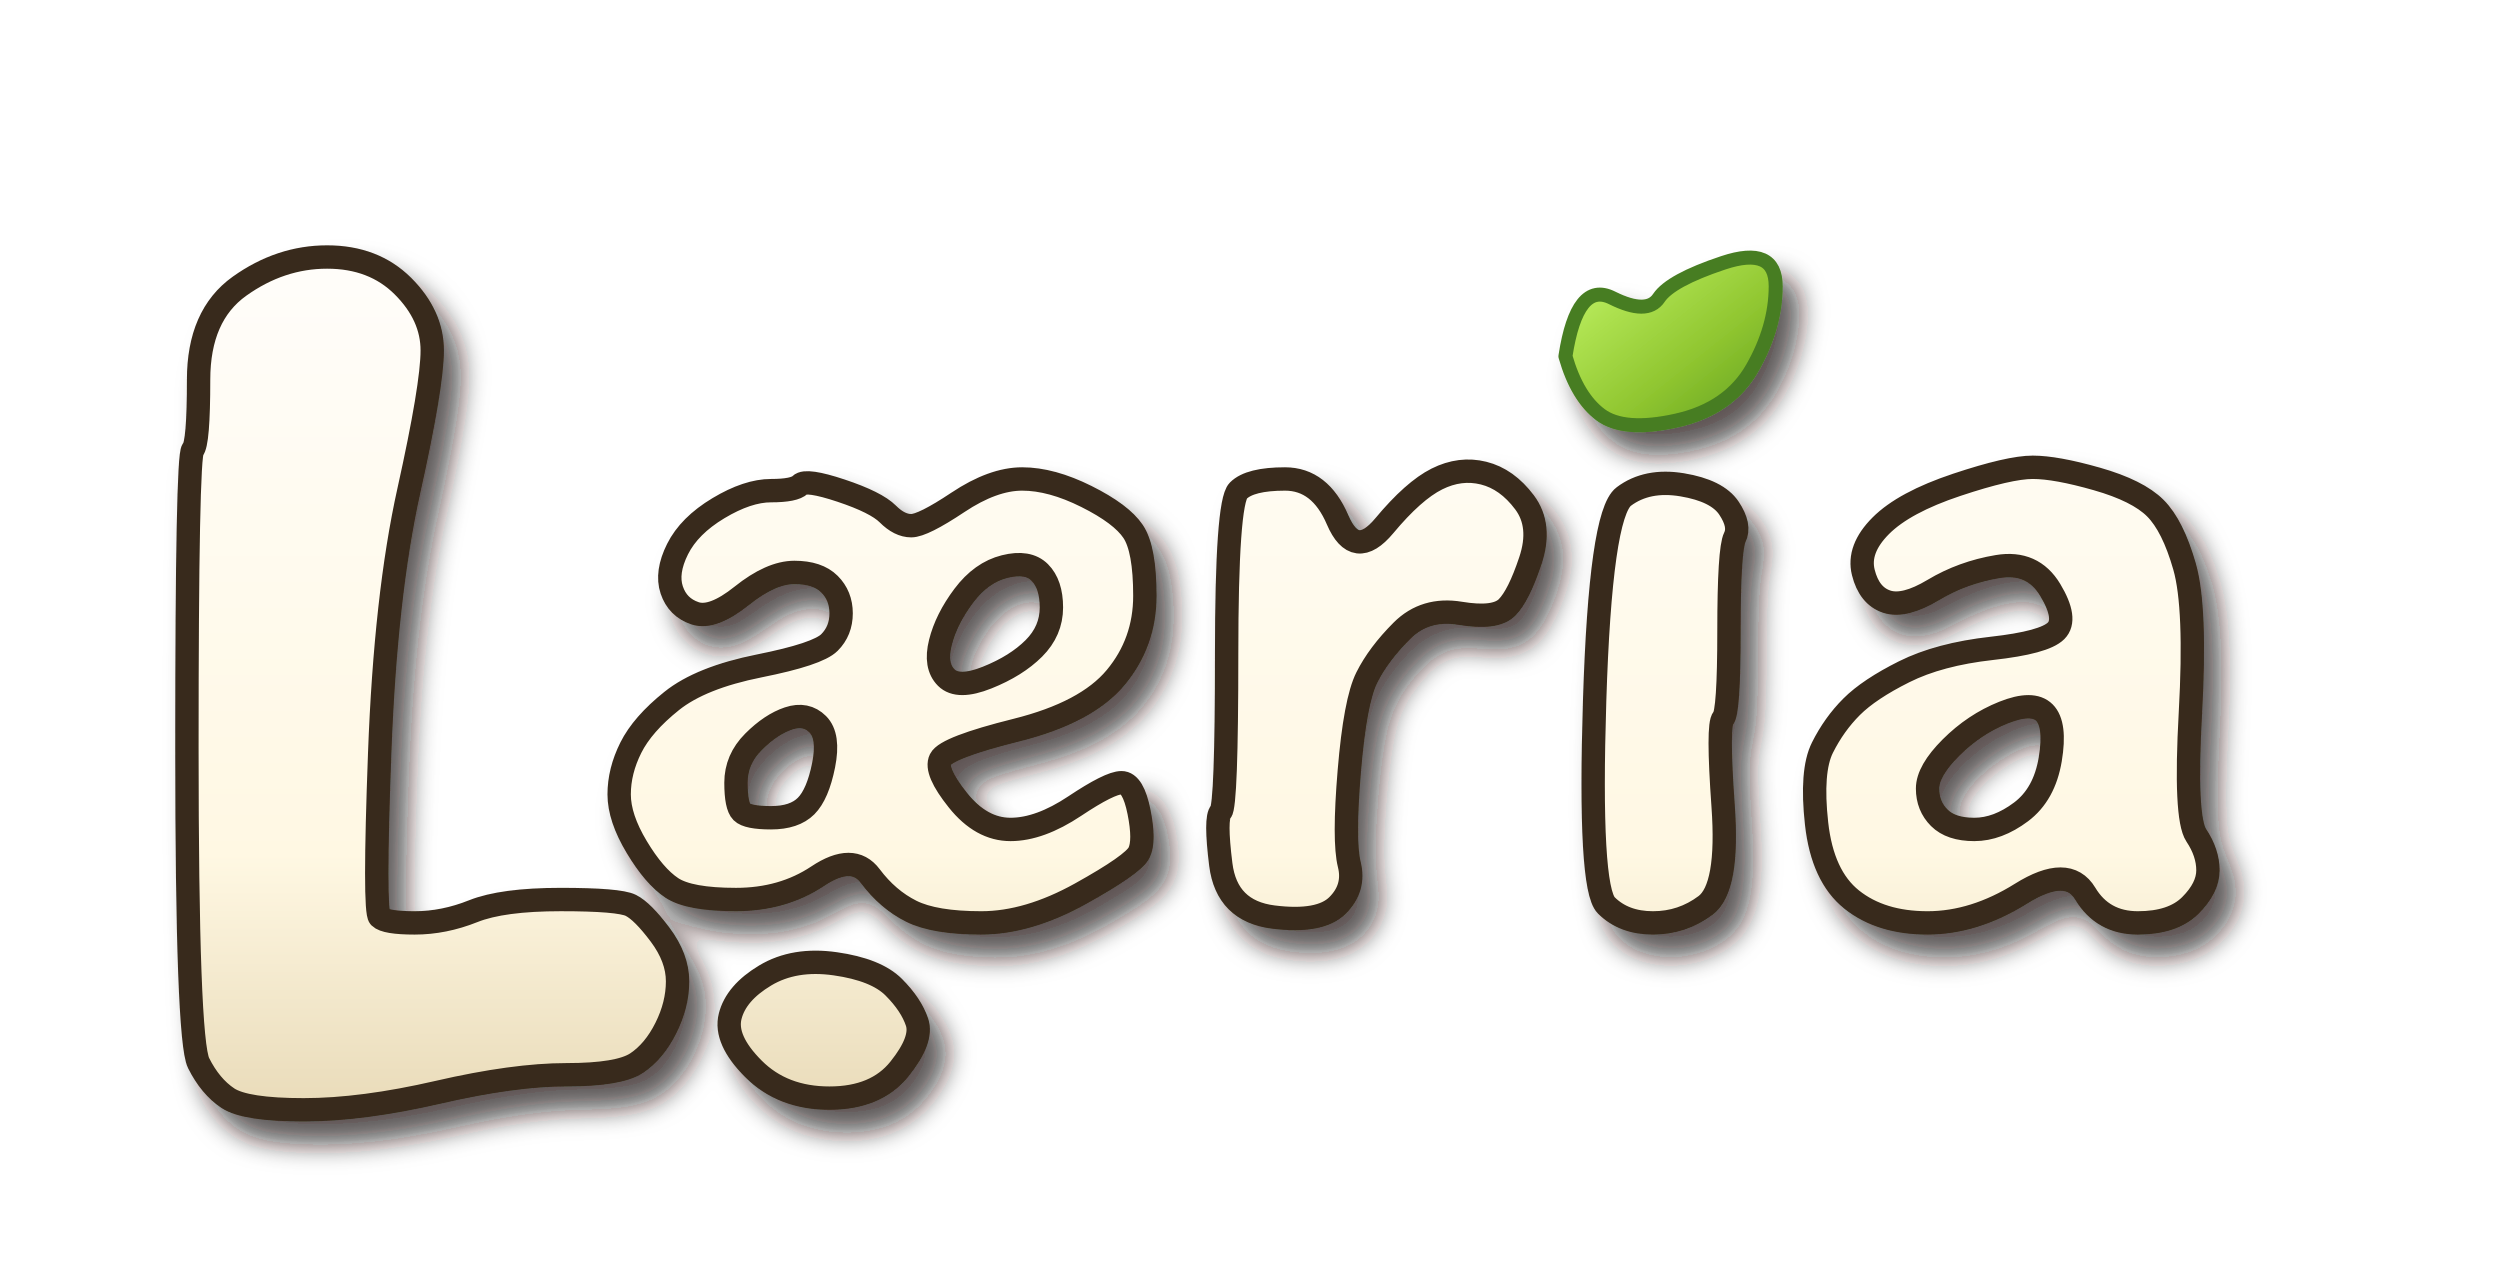
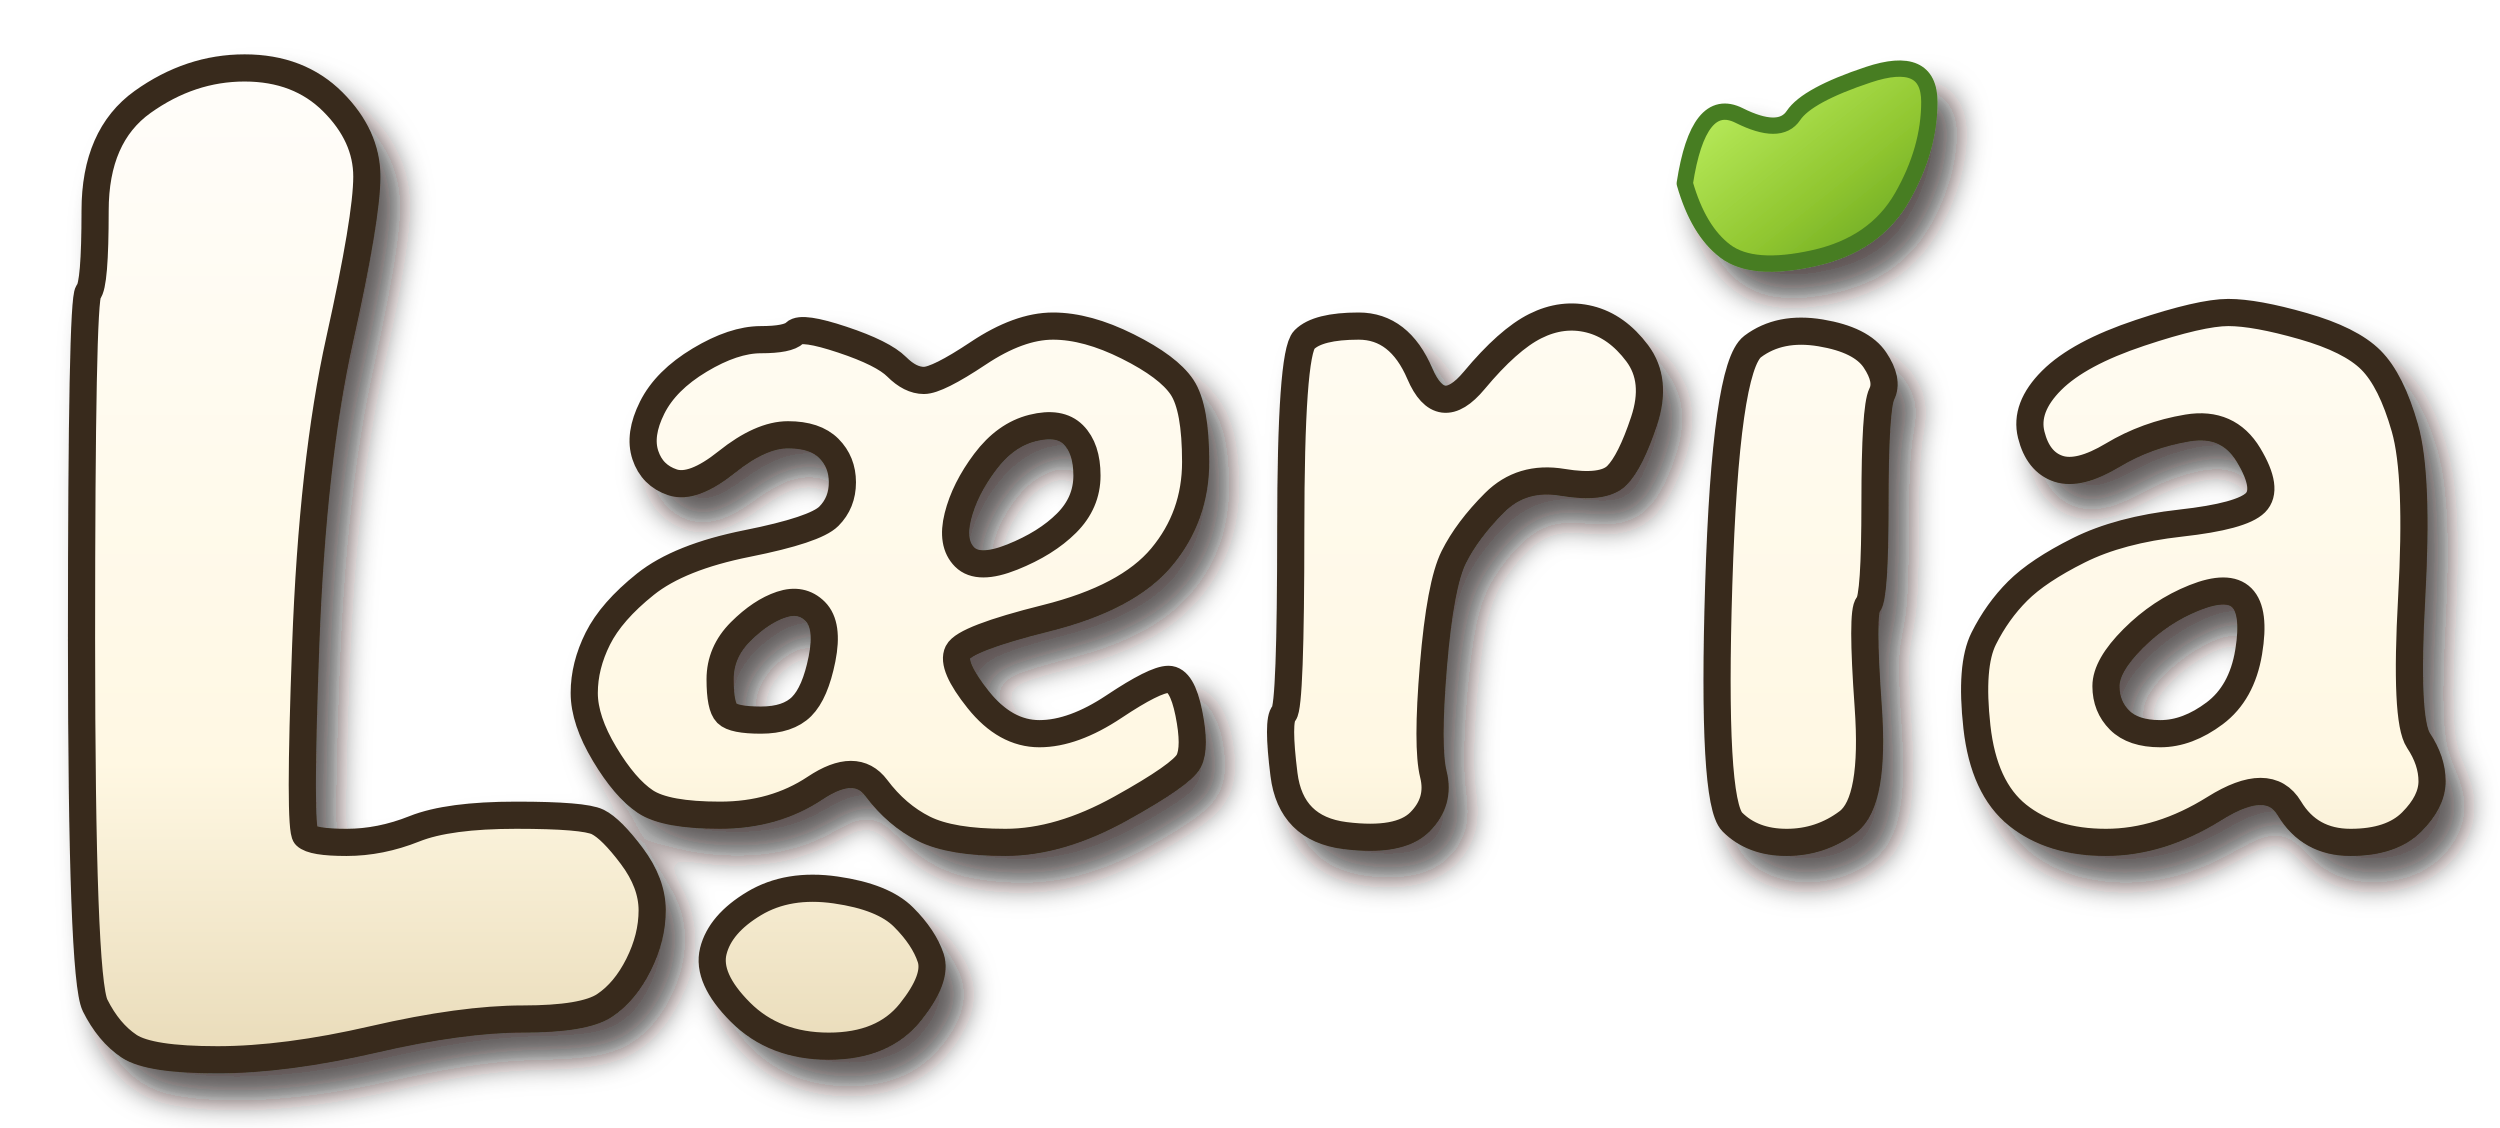
- <svg xmlns="http://www.w3.org/2000/svg" viewBox="0 0 214 108" role="img" aria-label="Læria">
+ <svg xmlns="http://www.w3.org/2000/svg" viewBox="10 17 184 83" role="img" aria-label="Læria">
  <defs>
    <linearGradient id="cream" x1="0" y1="0" x2="0" y2="1">
      <stop stop-color="#fffdfa" />
      <stop offset=".7" stop-color="#fff8e3" />
      <stop offset="1" stop-color="#e9dbb9" />
    </linearGradient>
    <linearGradient id="leaf" x1="0" y1="0" x2="1" y2="1">
      <stop stop-color="#c5f769" />
      <stop offset=".6" stop-color="#90c630" />
      <stop offset="1" stop-color="#5f9e20" />
    </linearGradient>
    <filter id="shadow" x="-10%" y="-15%" width="125%" height="145%">
      <feDropShadow dx="1.5" dy="2" stdDeviation="1.1" flood-color="#1c170c" flood-opacity=".7" />
    </filter>
  </defs>
  <g filter="url(#shadow)">
    <path d="M65.5 83.5 Q63.0 85.0 62.5 87.0 Q62.0 89.0 64.5 91.5 Q67.0 94.0 71.0 94.0 Q75.0 94.0 77.0 91.5 Q79.0 89.0 78.5 87.5 Q78.0 86.0 76.5 84.5 Q75.0 83.0 71.5 82.5 Q68.0 82.0 65.5 83.5 Z M67.5 61.5 Q69.0 61.0 70.0 62.0 Q71.0 63.0 70.5 65.5 Q70.0 68.0 69.0 69.0 Q68.0 70.0 66.0 70.0 Q64.0 70.0 63.5 69.5 Q63.0 69.0 63.0 67.0 Q63.0 65.0 64.5 63.5 Q66.0 62.0 67.5 61.5 Z M171.5 61.0 Q174.0 60.0 175.0 61.0 Q176.0 62.0 175.5 65.0 Q175.0 68.0 173.0 69.5 Q171.0 71.0 169.0 71.0 Q167.0 71.0 166.0 70.0 Q165.0 69.0 165.0 67.5 Q165.0 66.0 167.0 64.0 Q169.0 62.0 171.5 61.0 Z M86.0 48.5 Q88.0 48.0 89.0 49.0 Q90.0 50.0 90.0 52.0 Q90.0 54.0 88.5 55.5 Q87.0 57.0 84.5 58.0 Q82.0 59.0 81.0 58.0 Q80.0 57.0 80.5 55.0 Q81.0 53.0 82.5 51.0 Q84.0 49.0 86.0 48.5 Z M144.0 41.5 Q141.0 41.0 139.0 42.5 Q137.0 44.0 136.5 60.0 Q136.0 76.0 137.5 77.5 Q139.0 79.0 141.5 79.0 Q144.0 79.0 146.0 77.5 Q148.0 76.0 147.5 69.0 Q147.0 62.0 147.5 61.5 Q148.0 61.0 148.0 54.0 Q148.0 47.0 148.5 46.0 Q149.0 45.0 148.0 43.5 Q147.0 42.0 144.0 41.5 Z M61.5 43.5 Q59.0 45.0 58.0 47.0 Q57.0 49.0 57.5 50.5 Q58.0 52.0 59.5 52.5 Q61.0 53.0 63.5 51.0 Q66.0 49.0 68.0 49.0 Q70.0 49.0 71.0 50.0 Q72.0 51.0 72.0 52.5 Q72.0 54.0 71.0 55.0 Q70.0 56.0 65.0 57.0 Q60.0 58.0 57.5 60.0 Q55.0 62.0 54.0 64.0 Q53.0 66.0 53.0 68.0 Q53.0 70.0 54.5 72.5 Q56.0 75.0 57.5 76.0 Q59.0 77.0 63.0 77.0 Q67.0 77.0 70.0 75.0 Q73.0 73.0 74.5 75.0 Q76.0 77.0 78.0 78.0 Q80.0 79.0 84.0 79.0 Q88.0 79.0 92.5 76.5 Q97.0 74.0 97.5 73.0 Q98.0 72.0 97.5 69.5 Q97.0 67.0 96.0 67.0 Q95.0 67.0 92.0 69.0 Q89.0 71.0 86.5 71.0 Q84.0 71.0 82.0 68.5 Q80.0 66.0 80.5 65.0 Q81.0 64.0 87.0 62.5 Q93.0 61.0 95.5 58.0 Q98.0 55.0 98.0 51.0 Q98.0 47.0 97.0 45.5 Q96.0 44.0 93.0 42.5 Q90.0 41.0 87.5 41.0 Q85.0 41.0 82.0 43.0 Q79.0 45.0 78.0 45.0 Q77.0 45.0 76.0 44.0 Q75.0 43.0 72.0 42.0 Q69.0 41.0 68.5 41.5 Q68.0 42.0 66.0 42.0 Q64.0 42.0 61.5 43.5 Z M167.5 41.5 Q163.0 43.0 161.0 45.0 Q159.0 47.0 159.5 49.0 Q160.0 51.0 161.5 51.5 Q163.0 52.0 165.5 50.5 Q168.0 49.0 171.0 48.5 Q174.0 48.0 175.5 50.5 Q177.0 53.0 176.0 54.0 Q175.0 55.0 170.5 55.5 Q166.0 56.0 163.0 57.5 Q160.0 59.0 158.5 60.5 Q157.0 62.0 156.0 64.0 Q155.0 66.0 155.5 70.5 Q156.0 75.0 158.5 77.0 Q161.0 79.0 165.0 79.0 Q169.0 79.0 173.0 76.5 Q177.0 74.0 178.5 76.5 Q180.0 79.0 183.0 79.0 Q186.0 79.0 187.5 77.5 Q189.0 76.0 189.0 74.5 Q189.0 73.0 188.0 71.5 Q187.0 70.0 187.5 61.0 Q188.0 52.0 187.0 48.5 Q186.0 45.0 184.5 43.5 Q183.0 42.0 179.5 41.0 Q176.0 40.0 174.0 40.0 Q172.0 40.0 167.5 41.5 Z M130.5 43.0 Q129.0 41.0 127.0 40.5 Q125.0 40.0 123.0 41.0 Q121.0 42.0 118.5 45.0 Q116.0 48.0 114.5 44.5 Q113.0 41.0 110.0 41.0 Q107.0 41.0 106.0 42.0 Q105.0 43.0 105.0 56.0 Q105.0 69.0 104.5 69.5 Q104.0 70.0 104.5 74.0 Q105.0 78.0 109.0 78.5 Q113.0 79.0 114.5 77.5 Q116.0 76.0 115.5 74.0 Q115.0 72.0 115.5 66.0 Q116.0 60.0 117.0 58.0 Q118.0 56.0 120.0 54.0 Q122.0 52.0 125.0 52.5 Q128.0 53.0 129.0 52.0 Q130.0 51.0 131.0 48.0 Q132.0 45.0 130.5 43.0 Z M28.0 22.0 Q24.0 22.0 20.5 24.5 Q17.0 27.0 17.0 32.5 Q17.0 38.0 16.5 38.5 Q16.0 39.0 16.0 64.0 Q16.0 89.0 17.0 91.0 Q18.0 93.0 19.5 94.0 Q21.0 95.0 26.0 95.0 Q31.0 95.0 37.5 93.5 Q44.0 92.0 48.5 92.0 Q53.0 92.0 54.5 91.0 Q56.0 90.0 57.0 88.0 Q58.0 86.0 58.0 84.0 Q58.0 82.0 56.5 80.0 Q55.0 78.0 54.0 77.5 Q53.0 77.0 48.0 77.0 Q43.0 77.0 40.5 78.0 Q38.0 79.0 35.5 79.0 Q33.0 79.0 32.5 78.5 Q32.0 78.0 32.5 64.5 Q33.0 51.0 35.0 42.0 Q37.0 33.0 37.0 30.0 Q37.0 27.0 34.5 24.5 Q32.0 22.0 28.0 22.0 Z" fill="url(#cream)" fill-rule="evenodd" stroke="#372a1b" stroke-width="2.0" stroke-linejoin="round" />
    <path d="M152.0 24.5 Q152.0 21.0 147.5 22.5 Q143.0 24.0 142.0 25.5 Q141.0 27.0 138.0 25.5 Q135.0 24.0 134.0 30.5 Q135.0 34.0 137.0 35.5 Q139.0 37.0 143.5 36.0 Q148.0 35.0 150.0 31.5 Q152.0 28.0 152.0 24.5 Z" fill="url(#leaf)" stroke="#477d20" stroke-width="1.2" stroke-linejoin="round" />
  </g>
</svg>
